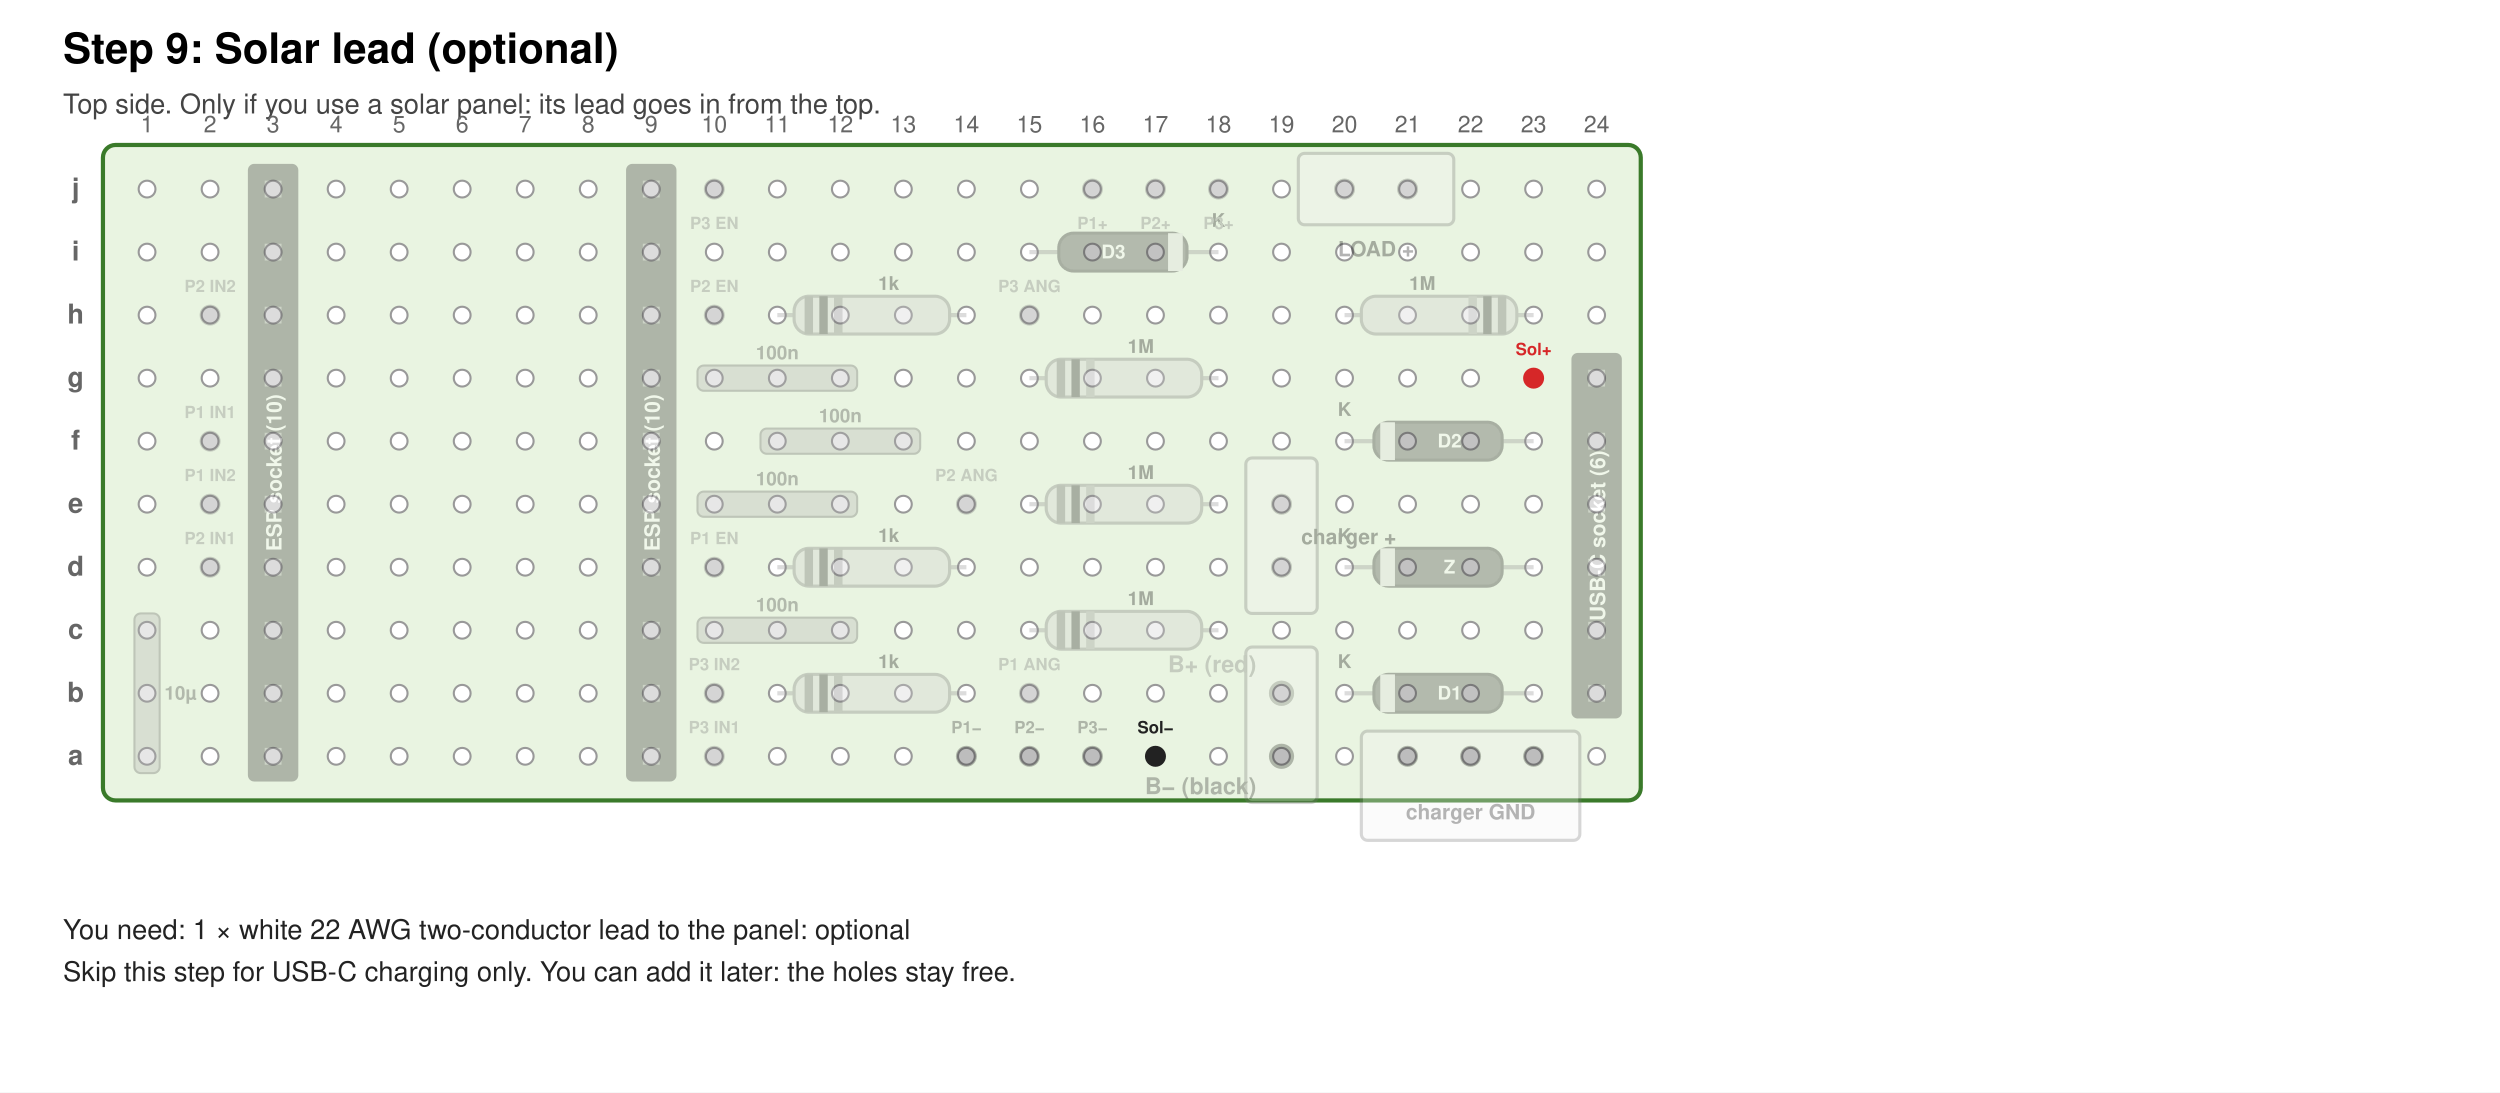
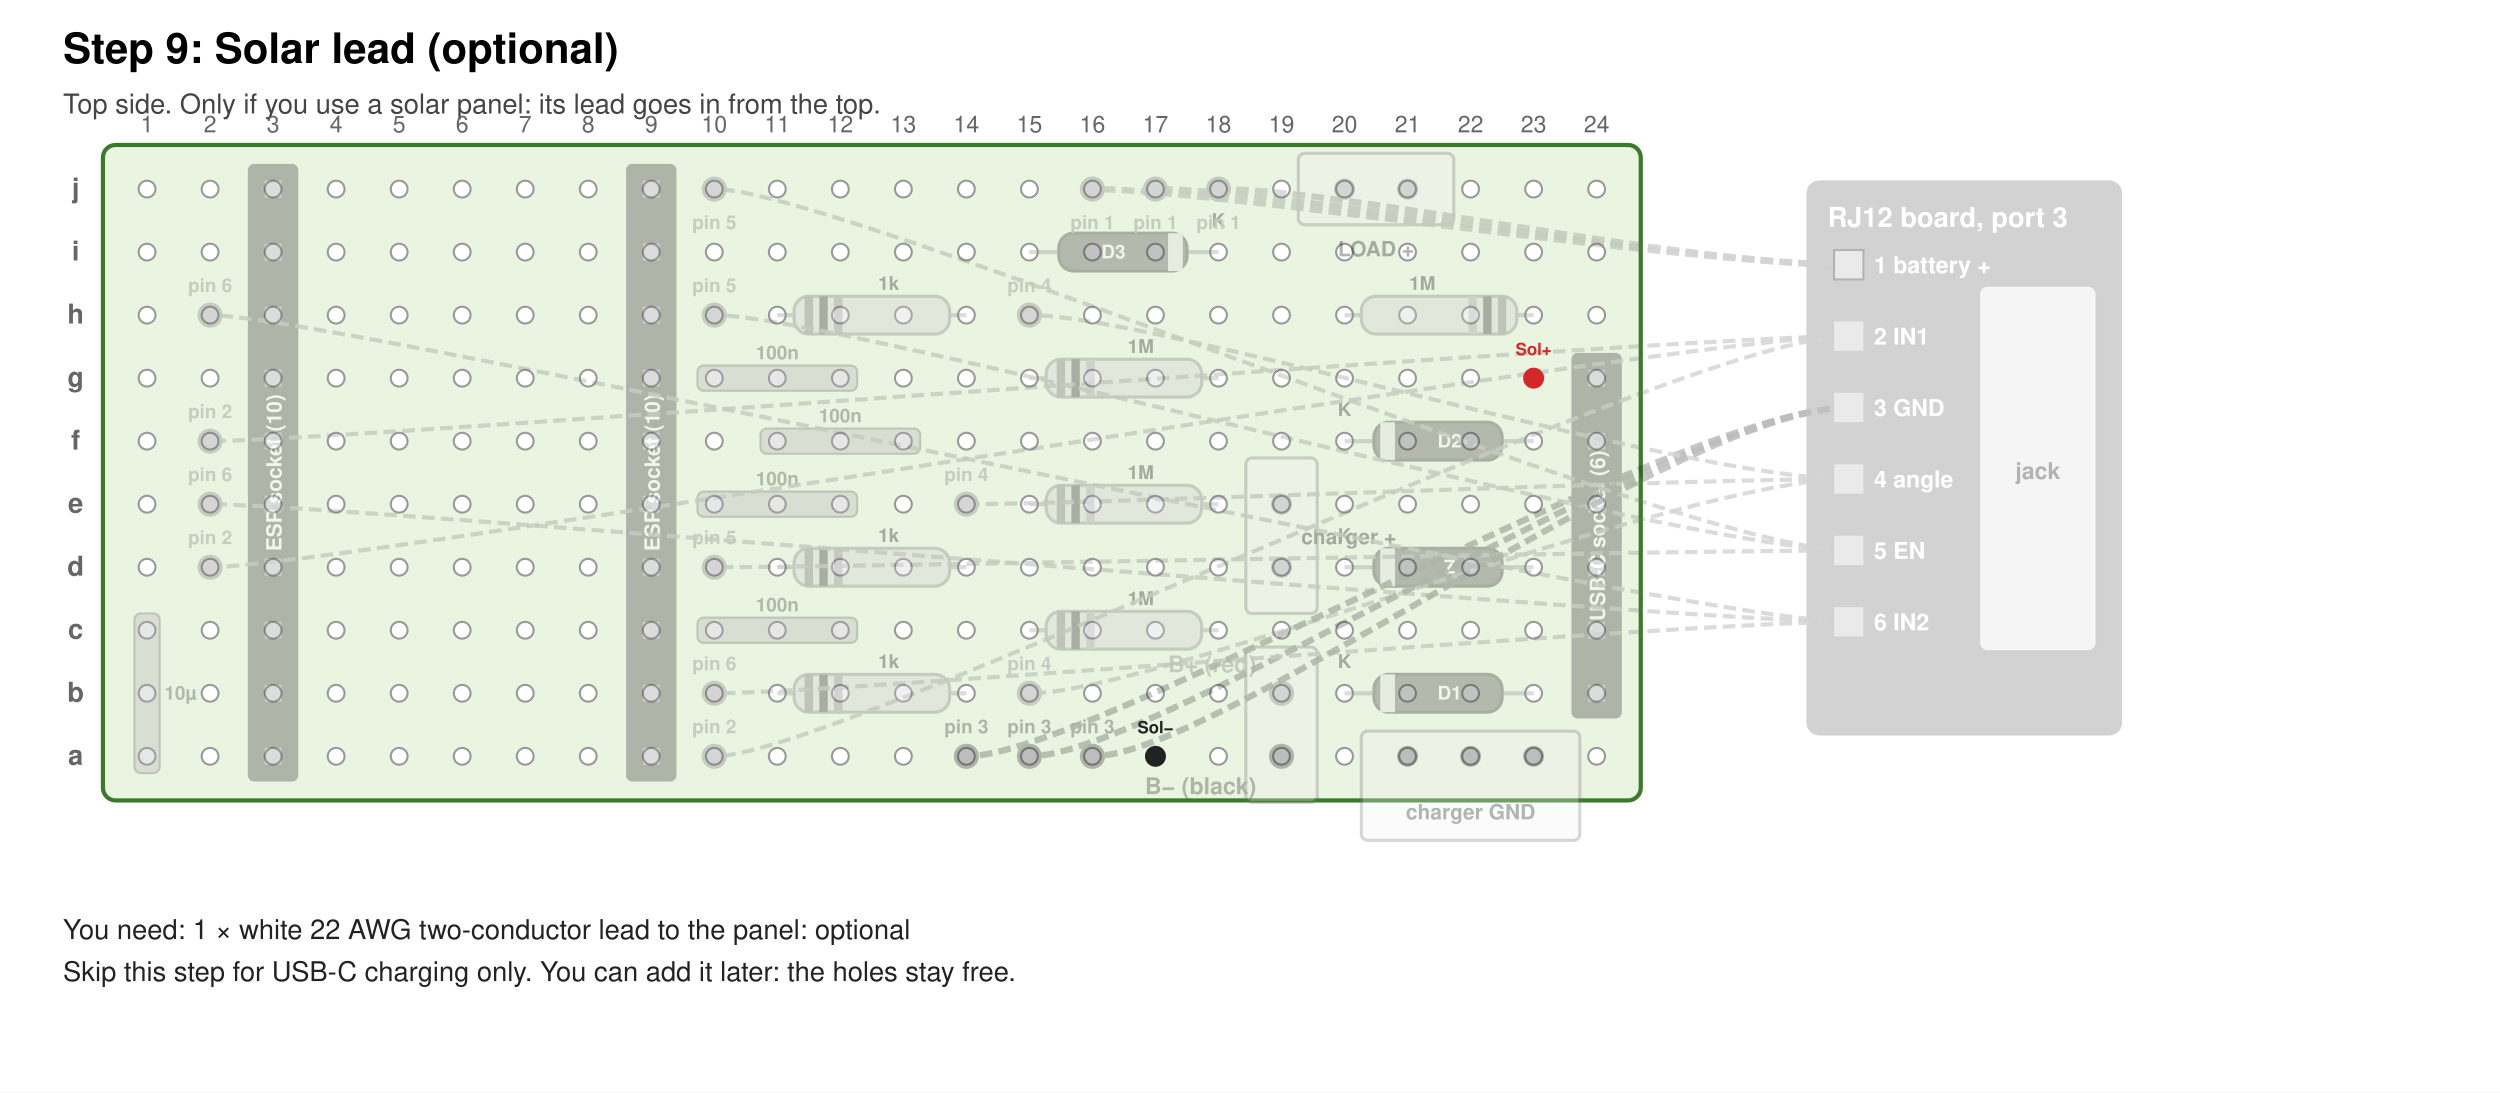
<svg xmlns="http://www.w3.org/2000/svg" width="1190" height="520" font-family="Helvetica,Arial">
  <defs>
    <filter id="mute">
      <feColorMatrix type="saturate" values="0" />
    </filter>
  </defs>
  <rect width="100%" height="100%" fill="#ffffff" />
  <text x="30" y="30" font-size="20" font-weight="bold">Step 9: Solar lead (optional)</text>
  <text x="30" y="54" font-size="13" fill="#444">Top side. Only if you use a solar panel: its lead goes in from the top.</text>
  <rect x="49" y="69" width="732" height="312" rx="6" fill="#e9f4e1" stroke="#3a7a2a" stroke-width="2" />
  <text x="70" y="63" font-size="11" fill="#666" text-anchor="middle">1</text>
  <text x="100" y="63" font-size="11" fill="#666" text-anchor="middle">2</text>
  <text x="130" y="63" font-size="11" fill="#666" text-anchor="middle">3</text>
  <text x="160" y="63" font-size="11" fill="#666" text-anchor="middle">4</text>
  <text x="190" y="63" font-size="11" fill="#666" text-anchor="middle">5</text>
  <text x="220" y="63" font-size="11" fill="#666" text-anchor="middle">6</text>
  <text x="250" y="63" font-size="11" fill="#666" text-anchor="middle">7</text>
  <text x="280" y="63" font-size="11" fill="#666" text-anchor="middle">8</text>
  <text x="310" y="63" font-size="11" fill="#666" text-anchor="middle">9</text>
  <text x="340" y="63" font-size="11" fill="#666" text-anchor="middle">10</text>
  <text x="370" y="63" font-size="11" fill="#666" text-anchor="middle">11</text>
  <text x="400" y="63" font-size="11" fill="#666" text-anchor="middle">12</text>
  <text x="430" y="63" font-size="11" fill="#666" text-anchor="middle">13</text>
  <text x="460" y="63" font-size="11" fill="#666" text-anchor="middle">14</text>
  <text x="490" y="63" font-size="11" fill="#666" text-anchor="middle">15</text>
  <text x="520" y="63" font-size="11" fill="#666" text-anchor="middle">16</text>
  <text x="550" y="63" font-size="11" fill="#666" text-anchor="middle">17</text>
  <text x="580" y="63" font-size="11" fill="#666" text-anchor="middle">18</text>
  <text x="610" y="63" font-size="11" fill="#666" text-anchor="middle">19</text>
  <text x="640" y="63" font-size="11" fill="#666" text-anchor="middle">20</text>
  <text x="670" y="63" font-size="11" fill="#666" text-anchor="middle">21</text>
  <text x="700" y="63" font-size="11" fill="#666" text-anchor="middle">22</text>
  <text x="730" y="63" font-size="11" fill="#666" text-anchor="middle">23</text>
  <text x="760" y="63" font-size="11" fill="#666" text-anchor="middle">24</text>
  <text x="36" y="364" font-size="13" font-weight="bold" fill="#666" text-anchor="middle">a</text>
  <text x="36" y="334" font-size="13" font-weight="bold" fill="#666" text-anchor="middle">b</text>
  <text x="36" y="304" font-size="13" font-weight="bold" fill="#666" text-anchor="middle">c</text>
  <text x="36" y="274" font-size="13" font-weight="bold" fill="#666" text-anchor="middle">d</text>
  <text x="36" y="244" font-size="13" font-weight="bold" fill="#666" text-anchor="middle">e</text>
  <text x="36" y="214" font-size="13" font-weight="bold" fill="#666" text-anchor="middle">f</text>
  <text x="36" y="184" font-size="13" font-weight="bold" fill="#666" text-anchor="middle">g</text>
  <text x="36" y="154" font-size="13" font-weight="bold" fill="#666" text-anchor="middle">h</text>
  <text x="36" y="124" font-size="13" font-weight="bold" fill="#666" text-anchor="middle">i</text>
  <text x="36" y="94" font-size="13" font-weight="bold" fill="#666" text-anchor="middle">j</text>
  <circle cx="70" cy="360" r="4" fill="#fff" stroke="#999" />
  <circle cx="70" cy="330" r="4" fill="#fff" stroke="#999" />
  <circle cx="70" cy="300" r="4" fill="#fff" stroke="#999" />
  <circle cx="70" cy="270" r="4" fill="#fff" stroke="#999" />
  <circle cx="70" cy="240" r="4" fill="#fff" stroke="#999" />
  <circle cx="70" cy="210" r="4" fill="#fff" stroke="#999" />
  <circle cx="70" cy="180" r="4" fill="#fff" stroke="#999" />
  <circle cx="70" cy="150" r="4" fill="#fff" stroke="#999" />
  <circle cx="70" cy="120" r="4" fill="#fff" stroke="#999" />
  <circle cx="70" cy="90" r="4" fill="#fff" stroke="#999" />
  <circle cx="100" cy="360" r="4" fill="#fff" stroke="#999" />
  <circle cx="100" cy="330" r="4" fill="#fff" stroke="#999" />
  <circle cx="100" cy="300" r="4" fill="#fff" stroke="#999" />
  <circle cx="100" cy="270" r="4" fill="#fff" stroke="#999" />
  <circle cx="100" cy="240" r="4" fill="#fff" stroke="#999" />
  <circle cx="100" cy="210" r="4" fill="#fff" stroke="#999" />
  <circle cx="100" cy="180" r="4" fill="#fff" stroke="#999" />
  <circle cx="100" cy="150" r="4" fill="#fff" stroke="#999" />
  <circle cx="100" cy="120" r="4" fill="#fff" stroke="#999" />
  <circle cx="100" cy="90" r="4" fill="#fff" stroke="#999" />
  <circle cx="130" cy="360" r="4" fill="#fff" stroke="#999" />
  <circle cx="130" cy="330" r="4" fill="#fff" stroke="#999" />
  <circle cx="130" cy="300" r="4" fill="#fff" stroke="#999" />
  <circle cx="130" cy="270" r="4" fill="#fff" stroke="#999" />
  <circle cx="130" cy="240" r="4" fill="#fff" stroke="#999" />
  <circle cx="130" cy="210" r="4" fill="#fff" stroke="#999" />
  <circle cx="130" cy="180" r="4" fill="#fff" stroke="#999" />
  <circle cx="130" cy="150" r="4" fill="#fff" stroke="#999" />
  <circle cx="130" cy="120" r="4" fill="#fff" stroke="#999" />
  <circle cx="130" cy="90" r="4" fill="#fff" stroke="#999" />
  <circle cx="160" cy="360" r="4" fill="#fff" stroke="#999" />
  <circle cx="160" cy="330" r="4" fill="#fff" stroke="#999" />
  <circle cx="160" cy="300" r="4" fill="#fff" stroke="#999" />
  <circle cx="160" cy="270" r="4" fill="#fff" stroke="#999" />
  <circle cx="160" cy="240" r="4" fill="#fff" stroke="#999" />
  <circle cx="160" cy="210" r="4" fill="#fff" stroke="#999" />
  <circle cx="160" cy="180" r="4" fill="#fff" stroke="#999" />
  <circle cx="160" cy="150" r="4" fill="#fff" stroke="#999" />
  <circle cx="160" cy="120" r="4" fill="#fff" stroke="#999" />
  <circle cx="160" cy="90" r="4" fill="#fff" stroke="#999" />
  <circle cx="190" cy="360" r="4" fill="#fff" stroke="#999" />
  <circle cx="190" cy="330" r="4" fill="#fff" stroke="#999" />
  <circle cx="190" cy="300" r="4" fill="#fff" stroke="#999" />
  <circle cx="190" cy="270" r="4" fill="#fff" stroke="#999" />
  <circle cx="190" cy="240" r="4" fill="#fff" stroke="#999" />
  <circle cx="190" cy="210" r="4" fill="#fff" stroke="#999" />
  <circle cx="190" cy="180" r="4" fill="#fff" stroke="#999" />
  <circle cx="190" cy="150" r="4" fill="#fff" stroke="#999" />
  <circle cx="190" cy="120" r="4" fill="#fff" stroke="#999" />
  <circle cx="190" cy="90" r="4" fill="#fff" stroke="#999" />
  <circle cx="220" cy="360" r="4" fill="#fff" stroke="#999" />
  <circle cx="220" cy="330" r="4" fill="#fff" stroke="#999" />
  <circle cx="220" cy="300" r="4" fill="#fff" stroke="#999" />
  <circle cx="220" cy="270" r="4" fill="#fff" stroke="#999" />
  <circle cx="220" cy="240" r="4" fill="#fff" stroke="#999" />
  <circle cx="220" cy="210" r="4" fill="#fff" stroke="#999" />
  <circle cx="220" cy="180" r="4" fill="#fff" stroke="#999" />
  <circle cx="220" cy="150" r="4" fill="#fff" stroke="#999" />
  <circle cx="220" cy="120" r="4" fill="#fff" stroke="#999" />
  <circle cx="220" cy="90" r="4" fill="#fff" stroke="#999" />
  <circle cx="250" cy="360" r="4" fill="#fff" stroke="#999" />
  <circle cx="250" cy="330" r="4" fill="#fff" stroke="#999" />
  <circle cx="250" cy="300" r="4" fill="#fff" stroke="#999" />
  <circle cx="250" cy="270" r="4" fill="#fff" stroke="#999" />
  <circle cx="250" cy="240" r="4" fill="#fff" stroke="#999" />
  <circle cx="250" cy="210" r="4" fill="#fff" stroke="#999" />
  <circle cx="250" cy="180" r="4" fill="#fff" stroke="#999" />
  <circle cx="250" cy="150" r="4" fill="#fff" stroke="#999" />
  <circle cx="250" cy="120" r="4" fill="#fff" stroke="#999" />
  <circle cx="250" cy="90" r="4" fill="#fff" stroke="#999" />
  <circle cx="280" cy="360" r="4" fill="#fff" stroke="#999" />
  <circle cx="280" cy="330" r="4" fill="#fff" stroke="#999" />
  <circle cx="280" cy="300" r="4" fill="#fff" stroke="#999" />
  <circle cx="280" cy="270" r="4" fill="#fff" stroke="#999" />
  <circle cx="280" cy="240" r="4" fill="#fff" stroke="#999" />
  <circle cx="280" cy="210" r="4" fill="#fff" stroke="#999" />
  <circle cx="280" cy="180" r="4" fill="#fff" stroke="#999" />
  <circle cx="280" cy="150" r="4" fill="#fff" stroke="#999" />
  <circle cx="280" cy="120" r="4" fill="#fff" stroke="#999" />
  <circle cx="280" cy="90" r="4" fill="#fff" stroke="#999" />
  <circle cx="310" cy="360" r="4" fill="#fff" stroke="#999" />
  <circle cx="310" cy="330" r="4" fill="#fff" stroke="#999" />
  <circle cx="310" cy="300" r="4" fill="#fff" stroke="#999" />
  <circle cx="310" cy="270" r="4" fill="#fff" stroke="#999" />
  <circle cx="310" cy="240" r="4" fill="#fff" stroke="#999" />
  <circle cx="310" cy="210" r="4" fill="#fff" stroke="#999" />
  <circle cx="310" cy="180" r="4" fill="#fff" stroke="#999" />
  <circle cx="310" cy="150" r="4" fill="#fff" stroke="#999" />
  <circle cx="310" cy="120" r="4" fill="#fff" stroke="#999" />
  <circle cx="310" cy="90" r="4" fill="#fff" stroke="#999" />
  <circle cx="340" cy="360" r="4" fill="#fff" stroke="#999" />
  <circle cx="340" cy="330" r="4" fill="#fff" stroke="#999" />
  <circle cx="340" cy="300" r="4" fill="#fff" stroke="#999" />
  <circle cx="340" cy="270" r="4" fill="#fff" stroke="#999" />
  <circle cx="340" cy="240" r="4" fill="#fff" stroke="#999" />
  <circle cx="340" cy="210" r="4" fill="#fff" stroke="#999" />
  <circle cx="340" cy="180" r="4" fill="#fff" stroke="#999" />
  <circle cx="340" cy="150" r="4" fill="#fff" stroke="#999" />
  <circle cx="340" cy="120" r="4" fill="#fff" stroke="#999" />
  <circle cx="340" cy="90" r="4" fill="#fff" stroke="#999" />
  <circle cx="370" cy="360" r="4" fill="#fff" stroke="#999" />
  <circle cx="370" cy="330" r="4" fill="#fff" stroke="#999" />
  <circle cx="370" cy="300" r="4" fill="#fff" stroke="#999" />
  <circle cx="370" cy="270" r="4" fill="#fff" stroke="#999" />
  <circle cx="370" cy="240" r="4" fill="#fff" stroke="#999" />
  <circle cx="370" cy="210" r="4" fill="#fff" stroke="#999" />
  <circle cx="370" cy="180" r="4" fill="#fff" stroke="#999" />
  <circle cx="370" cy="150" r="4" fill="#fff" stroke="#999" />
  <circle cx="370" cy="120" r="4" fill="#fff" stroke="#999" />
  <circle cx="370" cy="90" r="4" fill="#fff" stroke="#999" />
  <circle cx="400" cy="360" r="4" fill="#fff" stroke="#999" />
  <circle cx="400" cy="330" r="4" fill="#fff" stroke="#999" />
  <circle cx="400" cy="300" r="4" fill="#fff" stroke="#999" />
  <circle cx="400" cy="270" r="4" fill="#fff" stroke="#999" />
  <circle cx="400" cy="240" r="4" fill="#fff" stroke="#999" />
  <circle cx="400" cy="210" r="4" fill="#fff" stroke="#999" />
  <circle cx="400" cy="180" r="4" fill="#fff" stroke="#999" />
  <circle cx="400" cy="150" r="4" fill="#fff" stroke="#999" />
  <circle cx="400" cy="120" r="4" fill="#fff" stroke="#999" />
  <circle cx="400" cy="90" r="4" fill="#fff" stroke="#999" />
  <circle cx="430" cy="360" r="4" fill="#fff" stroke="#999" />
  <circle cx="430" cy="330" r="4" fill="#fff" stroke="#999" />
  <circle cx="430" cy="300" r="4" fill="#fff" stroke="#999" />
  <circle cx="430" cy="270" r="4" fill="#fff" stroke="#999" />
  <circle cx="430" cy="240" r="4" fill="#fff" stroke="#999" />
  <circle cx="430" cy="210" r="4" fill="#fff" stroke="#999" />
  <circle cx="430" cy="180" r="4" fill="#fff" stroke="#999" />
  <circle cx="430" cy="150" r="4" fill="#fff" stroke="#999" />
  <circle cx="430" cy="120" r="4" fill="#fff" stroke="#999" />
  <circle cx="430" cy="90" r="4" fill="#fff" stroke="#999" />
  <circle cx="460" cy="360" r="4" fill="#fff" stroke="#999" />
  <circle cx="460" cy="330" r="4" fill="#fff" stroke="#999" />
  <circle cx="460" cy="300" r="4" fill="#fff" stroke="#999" />
  <circle cx="460" cy="270" r="4" fill="#fff" stroke="#999" />
  <circle cx="460" cy="240" r="4" fill="#fff" stroke="#999" />
  <circle cx="460" cy="210" r="4" fill="#fff" stroke="#999" />
  <circle cx="460" cy="180" r="4" fill="#fff" stroke="#999" />
  <circle cx="460" cy="150" r="4" fill="#fff" stroke="#999" />
  <circle cx="460" cy="120" r="4" fill="#fff" stroke="#999" />
  <circle cx="460" cy="90" r="4" fill="#fff" stroke="#999" />
  <circle cx="490" cy="360" r="4" fill="#fff" stroke="#999" />
  <circle cx="490" cy="330" r="4" fill="#fff" stroke="#999" />
  <circle cx="490" cy="300" r="4" fill="#fff" stroke="#999" />
  <circle cx="490" cy="270" r="4" fill="#fff" stroke="#999" />
  <circle cx="490" cy="240" r="4" fill="#fff" stroke="#999" />
  <circle cx="490" cy="210" r="4" fill="#fff" stroke="#999" />
  <circle cx="490" cy="180" r="4" fill="#fff" stroke="#999" />
  <circle cx="490" cy="150" r="4" fill="#fff" stroke="#999" />
  <circle cx="490" cy="120" r="4" fill="#fff" stroke="#999" />
  <circle cx="490" cy="90" r="4" fill="#fff" stroke="#999" />
  <circle cx="520" cy="360" r="4" fill="#fff" stroke="#999" />
  <circle cx="520" cy="330" r="4" fill="#fff" stroke="#999" />
  <circle cx="520" cy="300" r="4" fill="#fff" stroke="#999" />
  <circle cx="520" cy="270" r="4" fill="#fff" stroke="#999" />
  <circle cx="520" cy="240" r="4" fill="#fff" stroke="#999" />
  <circle cx="520" cy="210" r="4" fill="#fff" stroke="#999" />
  <circle cx="520" cy="180" r="4" fill="#fff" stroke="#999" />
  <circle cx="520" cy="150" r="4" fill="#fff" stroke="#999" />
  <circle cx="520" cy="120" r="4" fill="#fff" stroke="#999" />
  <circle cx="520" cy="90" r="4" fill="#fff" stroke="#999" />
  <circle cx="550" cy="360" r="4" fill="#fff" stroke="#999" />
  <circle cx="550" cy="330" r="4" fill="#fff" stroke="#999" />
  <circle cx="550" cy="300" r="4" fill="#fff" stroke="#999" />
  <circle cx="550" cy="270" r="4" fill="#fff" stroke="#999" />
  <circle cx="550" cy="240" r="4" fill="#fff" stroke="#999" />
  <circle cx="550" cy="210" r="4" fill="#fff" stroke="#999" />
  <circle cx="550" cy="180" r="4" fill="#fff" stroke="#999" />
  <circle cx="550" cy="150" r="4" fill="#fff" stroke="#999" />
  <circle cx="550" cy="120" r="4" fill="#fff" stroke="#999" />
  <circle cx="550" cy="90" r="4" fill="#fff" stroke="#999" />
  <circle cx="580" cy="360" r="4" fill="#fff" stroke="#999" />
  <circle cx="580" cy="330" r="4" fill="#fff" stroke="#999" />
  <circle cx="580" cy="300" r="4" fill="#fff" stroke="#999" />
  <circle cx="580" cy="270" r="4" fill="#fff" stroke="#999" />
  <circle cx="580" cy="240" r="4" fill="#fff" stroke="#999" />
  <circle cx="580" cy="210" r="4" fill="#fff" stroke="#999" />
  <circle cx="580" cy="180" r="4" fill="#fff" stroke="#999" />
  <circle cx="580" cy="150" r="4" fill="#fff" stroke="#999" />
  <circle cx="580" cy="120" r="4" fill="#fff" stroke="#999" />
  <circle cx="580" cy="90" r="4" fill="#fff" stroke="#999" />
  <circle cx="610" cy="360" r="4" fill="#fff" stroke="#999" />
  <circle cx="610" cy="330" r="4" fill="#fff" stroke="#999" />
  <circle cx="610" cy="300" r="4" fill="#fff" stroke="#999" />
  <circle cx="610" cy="270" r="4" fill="#fff" stroke="#999" />
  <circle cx="610" cy="240" r="4" fill="#fff" stroke="#999" />
  <circle cx="610" cy="210" r="4" fill="#fff" stroke="#999" />
  <circle cx="610" cy="180" r="4" fill="#fff" stroke="#999" />
  <circle cx="610" cy="150" r="4" fill="#fff" stroke="#999" />
  <circle cx="610" cy="120" r="4" fill="#fff" stroke="#999" />
  <circle cx="610" cy="90" r="4" fill="#fff" stroke="#999" />
  <circle cx="640" cy="360" r="4" fill="#fff" stroke="#999" />
  <circle cx="640" cy="330" r="4" fill="#fff" stroke="#999" />
  <circle cx="640" cy="300" r="4" fill="#fff" stroke="#999" />
  <circle cx="640" cy="270" r="4" fill="#fff" stroke="#999" />
  <circle cx="640" cy="240" r="4" fill="#fff" stroke="#999" />
  <circle cx="640" cy="210" r="4" fill="#fff" stroke="#999" />
  <circle cx="640" cy="180" r="4" fill="#fff" stroke="#999" />
  <circle cx="640" cy="150" r="4" fill="#fff" stroke="#999" />
  <circle cx="640" cy="120" r="4" fill="#fff" stroke="#999" />
  <circle cx="640" cy="90" r="4" fill="#fff" stroke="#999" />
  <circle cx="670" cy="360" r="4" fill="#fff" stroke="#999" />
  <circle cx="670" cy="330" r="4" fill="#fff" stroke="#999" />
  <circle cx="670" cy="300" r="4" fill="#fff" stroke="#999" />
  <circle cx="670" cy="270" r="4" fill="#fff" stroke="#999" />
  <circle cx="670" cy="240" r="4" fill="#fff" stroke="#999" />
  <circle cx="670" cy="210" r="4" fill="#fff" stroke="#999" />
  <circle cx="670" cy="180" r="4" fill="#fff" stroke="#999" />
  <circle cx="670" cy="150" r="4" fill="#fff" stroke="#999" />
  <circle cx="670" cy="120" r="4" fill="#fff" stroke="#999" />
  <circle cx="670" cy="90" r="4" fill="#fff" stroke="#999" />
  <circle cx="700" cy="360" r="4" fill="#fff" stroke="#999" />
  <circle cx="700" cy="330" r="4" fill="#fff" stroke="#999" />
  <circle cx="700" cy="300" r="4" fill="#fff" stroke="#999" />
  <circle cx="700" cy="270" r="4" fill="#fff" stroke="#999" />
  <circle cx="700" cy="240" r="4" fill="#fff" stroke="#999" />
  <circle cx="700" cy="210" r="4" fill="#fff" stroke="#999" />
  <circle cx="700" cy="180" r="4" fill="#fff" stroke="#999" />
  <circle cx="700" cy="150" r="4" fill="#fff" stroke="#999" />
  <circle cx="700" cy="120" r="4" fill="#fff" stroke="#999" />
  <circle cx="700" cy="90" r="4" fill="#fff" stroke="#999" />
  <circle cx="730" cy="360" r="4" fill="#fff" stroke="#999" />
  <circle cx="730" cy="330" r="4" fill="#fff" stroke="#999" />
  <circle cx="730" cy="300" r="4" fill="#fff" stroke="#999" />
  <circle cx="730" cy="270" r="4" fill="#fff" stroke="#999" />
  <circle cx="730" cy="240" r="4" fill="#fff" stroke="#999" />
  <circle cx="730" cy="210" r="4" fill="#fff" stroke="#999" />
  <circle cx="730" cy="180" r="4" fill="#fff" stroke="#999" />
  <circle cx="730" cy="150" r="4" fill="#fff" stroke="#999" />
  <circle cx="730" cy="120" r="4" fill="#fff" stroke="#999" />
  <circle cx="730" cy="90" r="4" fill="#fff" stroke="#999" />
  <circle cx="760" cy="360" r="4" fill="#fff" stroke="#999" />
  <circle cx="760" cy="330" r="4" fill="#fff" stroke="#999" />
  <circle cx="760" cy="300" r="4" fill="#fff" stroke="#999" />
  <circle cx="760" cy="270" r="4" fill="#fff" stroke="#999" />
  <circle cx="760" cy="240" r="4" fill="#fff" stroke="#999" />
  <circle cx="760" cy="210" r="4" fill="#fff" stroke="#999" />
  <circle cx="760" cy="180" r="4" fill="#fff" stroke="#999" />
  <circle cx="760" cy="150" r="4" fill="#fff" stroke="#999" />
  <circle cx="760" cy="120" r="4" fill="#fff" stroke="#999" />
  <circle cx="760" cy="90" r="4" fill="#fff" stroke="#999" />
  <g filter="url(#mute)" opacity="0.3">
    <line x1="730" y1="150" x2="640" y2="150" stroke="#888" stroke-width="2" />
    <rect x="648" y="141" width="74" height="18" rx="7" fill="#e8c88a" stroke="#8a6a2a" stroke-width="1.5" />
    <rect x="713" y="141" width="4" height="18" fill="#8b4513" />
    <rect x="706" y="141" width="4" height="18" fill="#111" />
    <rect x="699" y="141" width="4" height="18" fill="#2ca02c" />
    <text x="677" y="138" font-size="9" text-anchor="middle" font-weight="bold">1M</text>
    <line x1="490" y1="180" x2="580" y2="180" stroke="#888" stroke-width="2" />
    <rect x="498" y="171" width="74" height="18" rx="7" fill="#e8c88a" stroke="#8a6a2a" stroke-width="1.5" />
    <rect x="503" y="171" width="4" height="18" fill="#8b4513" />
    <rect x="510" y="171" width="4" height="18" fill="#111" />
    <rect x="517" y="171" width="4" height="18" fill="#2ca02c" />
    <text x="543" y="168" font-size="9" text-anchor="middle" font-weight="bold">1M</text>
    <line x1="490" y1="240" x2="580" y2="240" stroke="#888" stroke-width="2" />
    <rect x="498" y="231" width="74" height="18" rx="7" fill="#e8c88a" stroke="#8a6a2a" stroke-width="1.5" />
    <rect x="503" y="231" width="4" height="18" fill="#8b4513" />
    <rect x="510" y="231" width="4" height="18" fill="#111" />
    <rect x="517" y="231" width="4" height="18" fill="#2ca02c" />
    <text x="543" y="228" font-size="9" text-anchor="middle" font-weight="bold">1M</text>
    <line x1="490" y1="300" x2="580" y2="300" stroke="#888" stroke-width="2" />
    <rect x="498" y="291" width="74" height="18" rx="7" fill="#e8c88a" stroke="#8a6a2a" stroke-width="1.5" />
    <rect x="503" y="291" width="4" height="18" fill="#8b4513" />
    <rect x="510" y="291" width="4" height="18" fill="#111" />
    <rect x="517" y="291" width="4" height="18" fill="#2ca02c" />
    <text x="543" y="288" font-size="9" text-anchor="middle" font-weight="bold">1M</text>
    <line x1="370" y1="330" x2="460" y2="330" stroke="#888" stroke-width="2" />
    <rect x="378" y="321" width="74" height="18" rx="7" fill="#e8c88a" stroke="#8a6a2a" stroke-width="1.5" />
    <rect x="383" y="321" width="4" height="18" fill="#8b4513" />
    <rect x="390" y="321" width="4" height="18" fill="#111" />
    <rect x="397" y="321" width="4" height="18" fill="#d62728" />
    <text x="423" y="318" font-size="9" text-anchor="middle" font-weight="bold">1k</text>
    <line x1="370" y1="270" x2="460" y2="270" stroke="#888" stroke-width="2" />
    <rect x="378" y="261" width="74" height="18" rx="7" fill="#e8c88a" stroke="#8a6a2a" stroke-width="1.5" />
    <rect x="383" y="261" width="4" height="18" fill="#8b4513" />
    <rect x="390" y="261" width="4" height="18" fill="#111" />
    <rect x="397" y="261" width="4" height="18" fill="#d62728" />
    <text x="423" y="258" font-size="9" text-anchor="middle" font-weight="bold">1k</text>
    <line x1="370" y1="150" x2="460" y2="150" stroke="#888" stroke-width="2" />
    <rect x="378" y="141" width="74" height="18" rx="7" fill="#e8c88a" stroke="#8a6a2a" stroke-width="1.5" />
    <rect x="383" y="141" width="4" height="18" fill="#8b4513" />
    <rect x="390" y="141" width="4" height="18" fill="#111" />
    <rect x="397" y="141" width="4" height="18" fill="#d62728" />
    <text x="423" y="138" font-size="9" text-anchor="middle" font-weight="bold">1k</text>
    <line x1="490" y1="120" x2="580" y2="120" stroke="#888" stroke-width="2" />
    <rect x="504" y="111" width="61" height="18" rx="7" fill="#333" stroke="#111" stroke-width="1.5" />
    <rect x="556" y="111" width="7" height="18" fill="#ddd" />
    <text x="530" y="123" font-size="9" fill="#fff" text-anchor="middle" font-weight="bold">D3</text>
    <text x="580" y="108" font-size="9" fill="#000" text-anchor="middle" font-weight="bold">K</text>
    <line x1="730" y1="330" x2="640" y2="330" stroke="#888" stroke-width="2" />
    <rect x="654" y="321" width="61" height="18" rx="7" fill="#333" stroke="#111" stroke-width="1.5" />
    <rect x="657" y="321" width="7" height="18" fill="#ddd" />
    <text x="690" y="333" font-size="9" fill="#fff" text-anchor="middle" font-weight="bold">D1</text>
    <text x="640" y="318" font-size="9" fill="#000" text-anchor="middle" font-weight="bold">K</text>
    <line x1="730" y1="210" x2="640" y2="210" stroke="#888" stroke-width="2" />
    <rect x="654" y="201" width="61" height="18" rx="7" fill="#333" stroke="#111" stroke-width="1.5" />
    <rect x="657" y="201" width="7" height="18" fill="#ddd" />
    <text x="690" y="213" font-size="9" fill="#fff" text-anchor="middle" font-weight="bold">D2</text>
    <text x="640" y="198" font-size="9" fill="#000" text-anchor="middle" font-weight="bold">K</text>
    <line x1="730" y1="270" x2="640" y2="270" stroke="#888" stroke-width="2" />
    <rect x="654" y="261" width="61" height="18" rx="7" fill="#333" stroke="#111" stroke-width="1.5" />
    <rect x="657" y="261" width="7" height="18" fill="#ddd" />
    <text x="690" y="273" font-size="9" fill="#fff" text-anchor="middle" font-weight="bold">Z</text>
    <text x="640" y="258" font-size="9" fill="#000" text-anchor="middle" font-weight="bold">K</text>
    <rect x="64" y="292" width="12" height="76" rx="3" fill="#7fb2e5" stroke="#2a5a8a" />
    <text x="86" y="333" font-size="9" text-anchor="middle" fill="#0b2e55" font-weight="bold">10µ</text>
    <rect x="362" y="204" width="76" height="12" rx="3" fill="#7fb2e5" stroke="#2a5a8a" />
    <text x="400" y="201" font-size="9" text-anchor="middle" fill="#0b2e55" font-weight="bold">100n</text>
    <rect x="332" y="294" width="76" height="12" rx="3" fill="#7fb2e5" stroke="#2a5a8a" />
    <text x="370" y="291" font-size="9" text-anchor="middle" fill="#0b2e55" font-weight="bold">100n</text>
    <rect x="332" y="234" width="76" height="12" rx="3" fill="#7fb2e5" stroke="#2a5a8a" />
    <text x="370" y="231" font-size="9" text-anchor="middle" fill="#0b2e55" font-weight="bold">100n</text>
    <rect x="332" y="174" width="76" height="12" rx="3" fill="#7fb2e5" stroke="#2a5a8a" />
    <text x="370" y="171" font-size="9" text-anchor="middle" fill="#0b2e55" font-weight="bold">100n</text>
    <rect x="118" y="78" width="24" height="294" rx="3" fill="#222" />
    <rect x="126" y="356" width="8" height="8" fill="#888" />
    <rect x="126" y="326" width="8" height="8" fill="#888" />
    <rect x="126" y="296" width="8" height="8" fill="#888" />
    <rect x="126" y="266" width="8" height="8" fill="#888" />
    <rect x="126" y="236" width="8" height="8" fill="#888" />
    <rect x="126" y="206" width="8" height="8" fill="#888" />
    <rect x="126" y="176" width="8" height="8" fill="#888" />
    <rect x="126" y="146" width="8" height="8" fill="#888" />
    <rect x="126" y="116" width="8" height="8" fill="#888" />
    <rect x="126" y="86" width="8" height="8" fill="#888" />
    <text x="130" y="229" font-size="10" fill="#fff" text-anchor="middle" font-weight="bold" transform="rotate(-90 130 225)">ESP socket (10)</text>
    <rect x="298" y="78" width="24" height="294" rx="3" fill="#222" />
    <rect x="306" y="356" width="8" height="8" fill="#888" />
    <rect x="306" y="326" width="8" height="8" fill="#888" />
    <rect x="306" y="296" width="8" height="8" fill="#888" />
    <rect x="306" y="266" width="8" height="8" fill="#888" />
    <rect x="306" y="236" width="8" height="8" fill="#888" />
    <rect x="306" y="206" width="8" height="8" fill="#888" />
    <rect x="306" y="176" width="8" height="8" fill="#888" />
    <rect x="306" y="146" width="8" height="8" fill="#888" />
    <rect x="306" y="116" width="8" height="8" fill="#888" />
    <rect x="306" y="86" width="8" height="8" fill="#888" />
    <text x="310" y="229" font-size="10" fill="#fff" text-anchor="middle" font-weight="bold" transform="rotate(-90 310 225)">ESP socket (10)</text>
    <rect x="748" y="168" width="24" height="174" rx="3" fill="#222" />
    <rect x="756" y="326" width="8" height="8" fill="#888" />
    <rect x="756" y="296" width="8" height="8" fill="#888" />
    <rect x="756" y="266" width="8" height="8" fill="#888" />
    <rect x="756" y="236" width="8" height="8" fill="#888" />
    <rect x="756" y="206" width="8" height="8" fill="#888" />
    <rect x="756" y="176" width="8" height="8" fill="#888" />
    <text x="760" y="259" font-size="10" fill="#fff" text-anchor="middle" font-weight="bold" transform="rotate(-90 760 255)">USB-C socket (6)</text>
    <rect x="593" y="308" width="34" height="74" rx="3" fill="#f4f1e8" stroke="#777" stroke-width="1.5" />
    <circle cx="610" cy="360" r="5" fill="#222222" />
    <circle cx="610" cy="330" r="5" fill="#d62728" />
    <rect x="593" y="218" width="34" height="74" rx="3" fill="#f4f1e8" stroke="#777" stroke-width="1.5" />
    <circle cx="610" cy="270" r="5" fill="#d62728" />
    <circle cx="610" cy="240" r="5" fill="#d62728" />
    <text x="642" y="259" font-size="10" text-anchor="middle" font-weight="bold">charger +</text>
    <rect x="618" y="73" width="74" height="34" rx="3" fill="#f4f1e8" stroke="#777" stroke-width="1.5" />
    <circle cx="640" cy="90" r="5" fill="#d62728" />
    <circle cx="670" cy="90" r="5" fill="#d62728" />
    <text x="655" y="122" font-size="10" text-anchor="middle" font-weight="bold">LOAD +</text>
    <rect x="648" y="348" width="104" height="52" rx="3" fill="#f4f1e8" stroke="#777" stroke-width="1.5" />
    <circle cx="670" cy="360" r="5" fill="#222222" />
    <circle cx="700" cy="360" r="5" fill="#222222" />
    <circle cx="730" cy="360" r="5" fill="#222222" />
    <text x="700" y="390" font-size="10" text-anchor="middle" font-weight="bold">charger GND</text>
    <circle cx="610" cy="360" r="6" fill="#222" />
    <text x="598" y="378" font-size="11" fill="#222" text-anchor="end" font-weight="bold">B− (black)</text>
    <circle cx="610" cy="330" r="6" fill="#d62728" />
    <text x="598" y="320" font-size="11" fill="#d62728" text-anchor="end" font-weight="bold">B+ (red)</text>
-     <circle cx="100" cy="210" r="5" fill="#1f77b4" />
-     <text x="100" y="199" font-size="8" fill="#1f77b4" text-anchor="middle" font-weight="bold">P1 IN1</text>
-     <circle cx="100" cy="240" r="5" fill="#1f77b4" />
-     <text x="100" y="229" font-size="8" fill="#1f77b4" text-anchor="middle" font-weight="bold">P1 IN2</text>
-     <circle cx="340" cy="270" r="5" fill="#1f77b4" />
-     <text x="340" y="259" font-size="8" fill="#1f77b4" text-anchor="middle" font-weight="bold">P1 EN</text>
-     <circle cx="490" cy="330" r="5" fill="#1f77b4" />
-     <text x="490" y="319" font-size="8" fill="#1f77b4" text-anchor="middle" font-weight="bold">P1 ANG</text>
-     <circle cx="520" cy="90" r="5" fill="#d62728" />
-     <text x="520" y="109" font-size="8" fill="#d62728" text-anchor="middle" font-weight="bold">P1+</text>
-     <circle cx="460" cy="360" r="5" fill="#222222" />
-     <text x="460" y="349" font-size="8" fill="#222222" text-anchor="middle" font-weight="bold">P1−</text>
-     <circle cx="100" cy="270" r="5" fill="#1f77b4" />
-     <text x="100" y="259" font-size="8" fill="#1f77b4" text-anchor="middle" font-weight="bold">P2 IN1</text>
-     <circle cx="100" cy="150" r="5" fill="#1f77b4" />
-     <text x="100" y="139" font-size="8" fill="#1f77b4" text-anchor="middle" font-weight="bold">P2 IN2</text>
-     <circle cx="340" cy="150" r="5" fill="#1f77b4" />
-     <text x="340" y="139" font-size="8" fill="#1f77b4" text-anchor="middle" font-weight="bold">P2 EN</text>
-     <circle cx="460" cy="240" r="5" fill="#1f77b4" />
-     <text x="460" y="229" font-size="8" fill="#1f77b4" text-anchor="middle" font-weight="bold">P2 ANG</text>
-     <circle cx="550" cy="90" r="5" fill="#d62728" />
-     <text x="550" y="109" font-size="8" fill="#d62728" text-anchor="middle" font-weight="bold">P2+</text>
-     <circle cx="490" cy="360" r="5" fill="#222222" />
-     <text x="490" y="349" font-size="8" fill="#222222" text-anchor="middle" font-weight="bold">P2−</text>
-     <circle cx="340" cy="360" r="5" fill="#1f77b4" />
-     <text x="340" y="349" font-size="8" fill="#1f77b4" text-anchor="middle" font-weight="bold">P3 IN1</text>
-     <circle cx="340" cy="330" r="5" fill="#1f77b4" />
-     <text x="340" y="319" font-size="8" fill="#1f77b4" text-anchor="middle" font-weight="bold">P3 IN2</text>
-     <circle cx="340" cy="90" r="5" fill="#1f77b4" />
-     <text x="340" y="109" font-size="8" fill="#1f77b4" text-anchor="middle" font-weight="bold">P3 EN</text>
-     <circle cx="490" cy="150" r="5" fill="#1f77b4" />
-     <text x="490" y="139" font-size="8" fill="#1f77b4" text-anchor="middle" font-weight="bold">P3 ANG</text>
-     <circle cx="580" cy="90" r="5" fill="#d62728" />
-     <text x="580" y="109" font-size="8" fill="#d62728" text-anchor="middle" font-weight="bold">P3+</text>
-     <circle cx="520" cy="360" r="5" fill="#222222" />
-     <text x="520" y="349" font-size="8" fill="#222222" text-anchor="middle" font-weight="bold">P3−</text>
+     <rect x="860" y="86" width="150" height="264" rx="6" fill="#2b6cb0" opacity="0.9" />
+     <text x="870" y="108" font-size="13" fill="#fff" font-weight="bold">RJ12 board, port 1</text>
+     <rect x="942" y="136" width="56" height="174" rx="4" fill="#ddd" stroke="#666" />
+     <text x="970" y="228" font-size="11" text-anchor="middle" font-weight="bold">jack</text>
+     <path d="M880 160 C800 160 160 210 100 210" fill="none" stroke="#1f77b4" stroke-width="2" stroke-dasharray="6,3" opacity="0.85" />
+     <rect x="873" y="153" width="14" height="14" fill="#e0b040" />
+     <text x="892" y="164" font-size="11" fill="#fff" font-weight="bold">2 IN1</text>
+     <circle cx="100" cy="210" r="6" fill="#1f77b4" />
+     <text x="100" y="199" font-size="9" fill="#1f77b4" text-anchor="middle" font-weight="bold">pin 2</text>
+     <path d="M880 296 C800 296 160 240 100 240" fill="none" stroke="#1f77b4" stroke-width="2" stroke-dasharray="6,3" opacity="0.85" />
+     <rect x="873" y="289" width="14" height="14" fill="#e0b040" />
+     <text x="892" y="300" font-size="11" fill="#fff" font-weight="bold">6 IN2</text>
+     <circle cx="100" cy="240" r="6" fill="#1f77b4" />
+     <text x="100" y="229" font-size="9" fill="#1f77b4" text-anchor="middle" font-weight="bold">pin 6</text>
+     <path d="M880 262 C800 262 400 270 340 270" fill="none" stroke="#1f77b4" stroke-width="2" stroke-dasharray="6,3" opacity="0.85" />
+     <rect x="873" y="255" width="14" height="14" fill="#e0b040" />
+     <text x="892" y="266" font-size="11" fill="#fff" font-weight="bold">5 EN</text>
+     <circle cx="340" cy="270" r="6" fill="#1f77b4" />
+     <text x="340" y="259" font-size="9" fill="#1f77b4" text-anchor="middle" font-weight="bold">pin 5</text>
+     <path d="M880 228 C800 228 550 330 490 330" fill="none" stroke="#1f77b4" stroke-width="2" stroke-dasharray="6,3" opacity="0.85" />
+     <rect x="873" y="221" width="14" height="14" fill="#e0b040" />
+     <text x="892" y="232" font-size="11" fill="#fff" font-weight="bold">4 angle</text>
+     <circle cx="490" cy="330" r="6" fill="#1f77b4" />
+     <text x="490" y="319" font-size="9" fill="#1f77b4" text-anchor="middle" font-weight="bold">pin 4</text>
+     <path d="M880 126 C800 126 580 90 520 90" fill="none" stroke="#d62728" stroke-width="3" stroke-dasharray="6,3" opacity="0.85" />
+     <rect x="873" y="119" width="14" height="14" fill="#e0b040" stroke="#000" />
+     <text x="892" y="130" font-size="11" fill="#fff" font-weight="bold">1 battery +</text>
+     <circle cx="520" cy="90" r="6" fill="#d62728" />
+     <text x="520" y="109" font-size="9" fill="#d62728" text-anchor="middle" font-weight="bold">pin 1</text>
+     <path d="M880 194 C800 194 520 360 460 360" fill="none" stroke="#222222" stroke-width="3" stroke-dasharray="6,3" opacity="0.85" />
+     <rect x="873" y="187" width="14" height="14" fill="#e0b040" />
+     <text x="892" y="198" font-size="11" fill="#fff" font-weight="bold">3 GND</text>
+     <circle cx="460" cy="360" r="6" fill="#222222" />
+     <text x="460" y="349" font-size="9" fill="#222222" text-anchor="middle" font-weight="bold">pin 3</text>
+     <rect x="860" y="86" width="150" height="264" rx="6" fill="#2b6cb0" opacity="0.9" />
+     <text x="870" y="108" font-size="13" fill="#fff" font-weight="bold">RJ12 board, port 2</text>
+     <rect x="942" y="136" width="56" height="174" rx="4" fill="#ddd" stroke="#666" />
+     <text x="970" y="228" font-size="11" text-anchor="middle" font-weight="bold">jack</text>
+     <path d="M880 160 C800 160 160 270 100 270" fill="none" stroke="#1f77b4" stroke-width="2" stroke-dasharray="6,3" opacity="0.85" />
+     <rect x="873" y="153" width="14" height="14" fill="#e0b040" />
+     <text x="892" y="164" font-size="11" fill="#fff" font-weight="bold">2 IN1</text>
+     <circle cx="100" cy="270" r="6" fill="#1f77b4" />
+     <text x="100" y="259" font-size="9" fill="#1f77b4" text-anchor="middle" font-weight="bold">pin 2</text>
+     <path d="M880 296 C800 296 160 150 100 150" fill="none" stroke="#1f77b4" stroke-width="2" stroke-dasharray="6,3" opacity="0.85" />
+     <rect x="873" y="289" width="14" height="14" fill="#e0b040" />
+     <text x="892" y="300" font-size="11" fill="#fff" font-weight="bold">6 IN2</text>
+     <circle cx="100" cy="150" r="6" fill="#1f77b4" />
+     <text x="100" y="139" font-size="9" fill="#1f77b4" text-anchor="middle" font-weight="bold">pin 6</text>
+     <path d="M880 262 C800 262 400 150 340 150" fill="none" stroke="#1f77b4" stroke-width="2" stroke-dasharray="6,3" opacity="0.85" />
+     <rect x="873" y="255" width="14" height="14" fill="#e0b040" />
+     <text x="892" y="266" font-size="11" fill="#fff" font-weight="bold">5 EN</text>
+     <circle cx="340" cy="150" r="6" fill="#1f77b4" />
+     <text x="340" y="139" font-size="9" fill="#1f77b4" text-anchor="middle" font-weight="bold">pin 5</text>
+     <path d="M880 228 C800 228 520 240 460 240" fill="none" stroke="#1f77b4" stroke-width="2" stroke-dasharray="6,3" opacity="0.85" />
+     <rect x="873" y="221" width="14" height="14" fill="#e0b040" />
+     <text x="892" y="232" font-size="11" fill="#fff" font-weight="bold">4 angle</text>
+     <circle cx="460" cy="240" r="6" fill="#1f77b4" />
+     <text x="460" y="229" font-size="9" fill="#1f77b4" text-anchor="middle" font-weight="bold">pin 4</text>
+     <path d="M880 126 C800 126 610 90 550 90" fill="none" stroke="#d62728" stroke-width="3" stroke-dasharray="6,3" opacity="0.85" />
+     <rect x="873" y="119" width="14" height="14" fill="#e0b040" stroke="#000" />
+     <text x="892" y="130" font-size="11" fill="#fff" font-weight="bold">1 battery +</text>
+     <circle cx="550" cy="90" r="6" fill="#d62728" />
+     <text x="550" y="109" font-size="9" fill="#d62728" text-anchor="middle" font-weight="bold">pin 1</text>
+     <path d="M880 194 C800 194 550 360 490 360" fill="none" stroke="#222222" stroke-width="3" stroke-dasharray="6,3" opacity="0.85" />
+     <rect x="873" y="187" width="14" height="14" fill="#e0b040" />
+     <text x="892" y="198" font-size="11" fill="#fff" font-weight="bold">3 GND</text>
+     <circle cx="490" cy="360" r="6" fill="#222222" />
+     <text x="490" y="349" font-size="9" fill="#222222" text-anchor="middle" font-weight="bold">pin 3</text>
+     <rect x="860" y="86" width="150" height="264" rx="6" fill="#2b6cb0" opacity="0.9" />
+     <text x="870" y="108" font-size="13" fill="#fff" font-weight="bold">RJ12 board, port 3</text>
+     <rect x="942" y="136" width="56" height="174" rx="4" fill="#ddd" stroke="#666" />
+     <text x="970" y="228" font-size="11" text-anchor="middle" font-weight="bold">jack</text>
+     <path d="M880 160 C800 160 400 360 340 360" fill="none" stroke="#1f77b4" stroke-width="2" stroke-dasharray="6,3" opacity="0.85" />
+     <rect x="873" y="153" width="14" height="14" fill="#e0b040" />
+     <text x="892" y="164" font-size="11" fill="#fff" font-weight="bold">2 IN1</text>
+     <circle cx="340" cy="360" r="6" fill="#1f77b4" />
+     <text x="340" y="349" font-size="9" fill="#1f77b4" text-anchor="middle" font-weight="bold">pin 2</text>
+     <path d="M880 296 C800 296 400 330 340 330" fill="none" stroke="#1f77b4" stroke-width="2" stroke-dasharray="6,3" opacity="0.85" />
+     <rect x="873" y="289" width="14" height="14" fill="#e0b040" />
+     <text x="892" y="300" font-size="11" fill="#fff" font-weight="bold">6 IN2</text>
+     <circle cx="340" cy="330" r="6" fill="#1f77b4" />
+     <text x="340" y="319" font-size="9" fill="#1f77b4" text-anchor="middle" font-weight="bold">pin 6</text>
+     <path d="M880 262 C800 262 400 90 340 90" fill="none" stroke="#1f77b4" stroke-width="2" stroke-dasharray="6,3" opacity="0.85" />
+     <rect x="873" y="255" width="14" height="14" fill="#e0b040" />
+     <text x="892" y="266" font-size="11" fill="#fff" font-weight="bold">5 EN</text>
+     <circle cx="340" cy="90" r="6" fill="#1f77b4" />
+     <text x="340" y="109" font-size="9" fill="#1f77b4" text-anchor="middle" font-weight="bold">pin 5</text>
+     <path d="M880 228 C800 228 550 150 490 150" fill="none" stroke="#1f77b4" stroke-width="2" stroke-dasharray="6,3" opacity="0.85" />
+     <rect x="873" y="221" width="14" height="14" fill="#e0b040" />
+     <text x="892" y="232" font-size="11" fill="#fff" font-weight="bold">4 angle</text>
+     <circle cx="490" cy="150" r="6" fill="#1f77b4" />
+     <text x="490" y="139" font-size="9" fill="#1f77b4" text-anchor="middle" font-weight="bold">pin 4</text>
+     <path d="M880 126 C800 126 640 90 580 90" fill="none" stroke="#d62728" stroke-width="3" stroke-dasharray="6,3" opacity="0.85" />
+     <rect x="873" y="119" width="14" height="14" fill="#e0b040" stroke="#000" />
+     <text x="892" y="130" font-size="11" fill="#fff" font-weight="bold">1 battery +</text>
+     <circle cx="580" cy="90" r="6" fill="#d62728" />
+     <text x="580" y="109" font-size="9" fill="#d62728" text-anchor="middle" font-weight="bold">pin 1</text>
+     <path d="M880 194 C800 194 580 360 520 360" fill="none" stroke="#222222" stroke-width="3" stroke-dasharray="6,3" opacity="0.85" />
+     <rect x="873" y="187" width="14" height="14" fill="#e0b040" />
+     <text x="892" y="198" font-size="11" fill="#fff" font-weight="bold">3 GND</text>
+     <circle cx="520" cy="360" r="6" fill="#222222" />
+     <text x="520" y="349" font-size="9" fill="#222222" text-anchor="middle" font-weight="bold">pin 3</text>
  </g>
  <circle cx="730" cy="180" r="5" fill="#d62728" />
  <text x="730" y="169" font-size="8" fill="#d62728" text-anchor="middle" font-weight="bold">Sol+</text>
  <circle cx="550" cy="360" r="5" fill="#222222" />
  <text x="550" y="349" font-size="8" fill="#222222" text-anchor="middle" font-weight="bold">Sol−</text>
  <text x="30" y="447" font-size="13" fill="#222">You need: 1 × white 22 AWG two-conductor lead to the panel: optional</text>
  <text x="30" y="467" font-size="13" fill="#222">Skip this step for USB-C charging only. You can add it later: the holes stay free.</text>
</svg>
